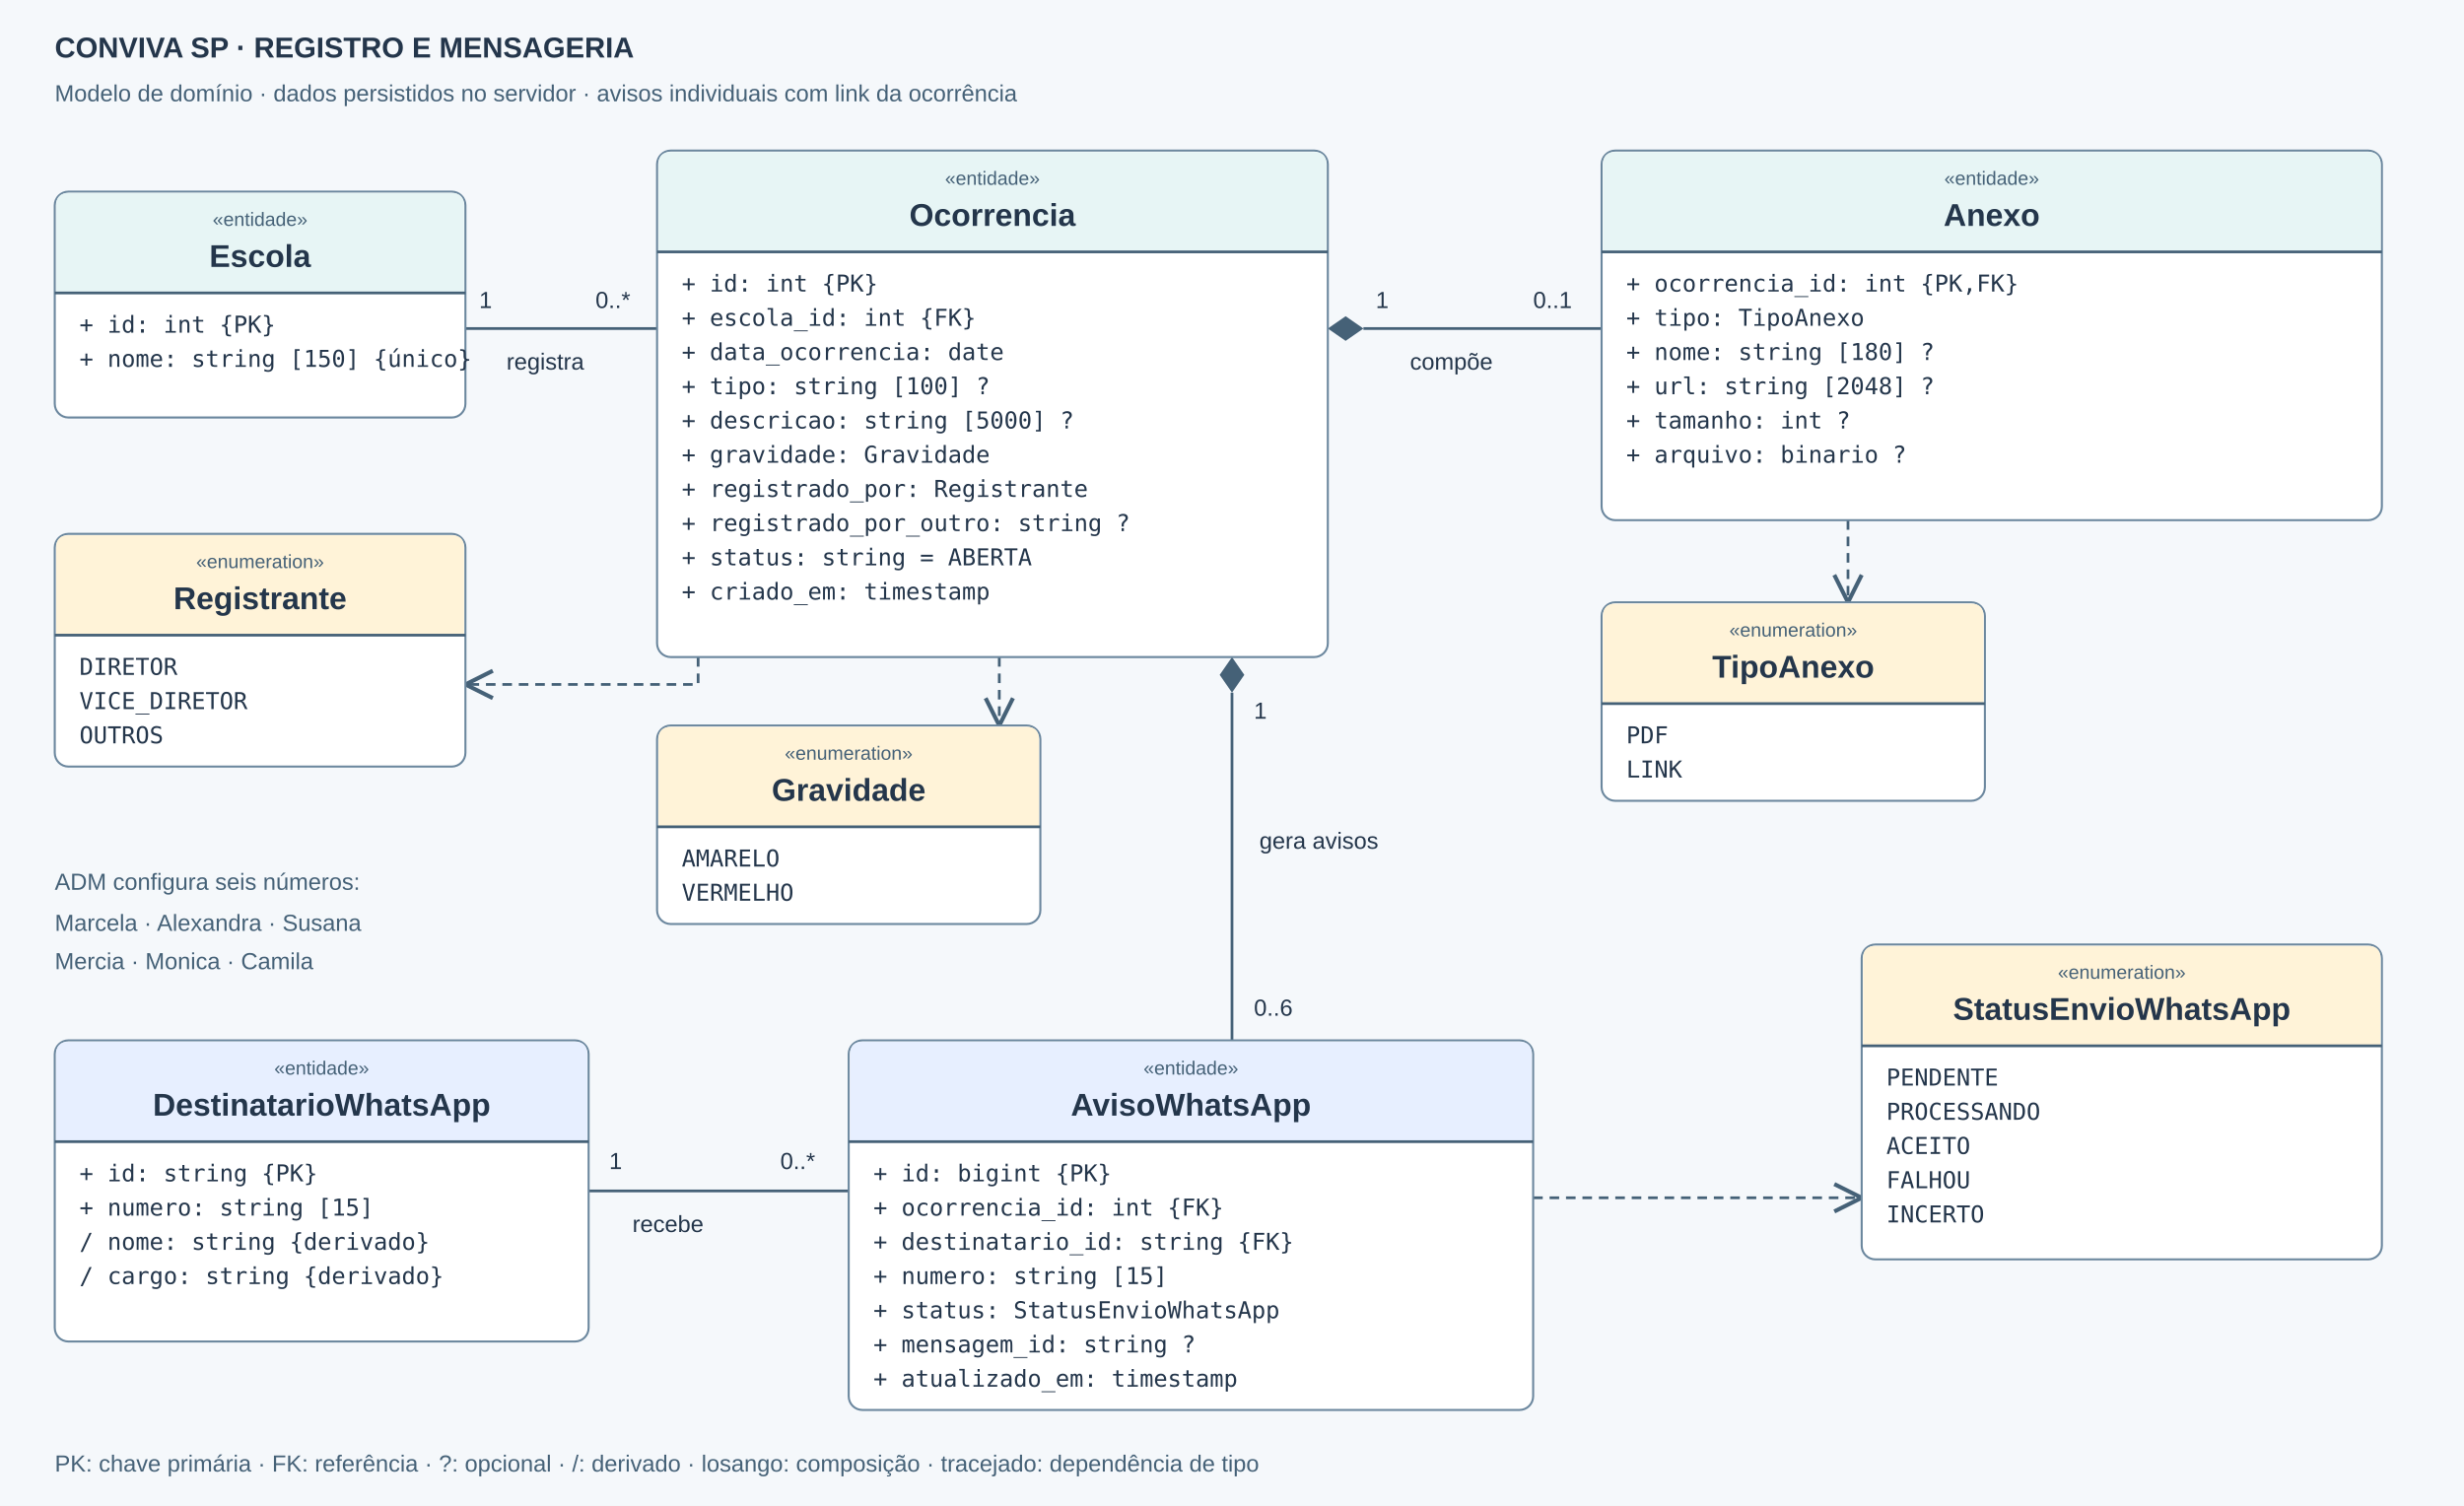
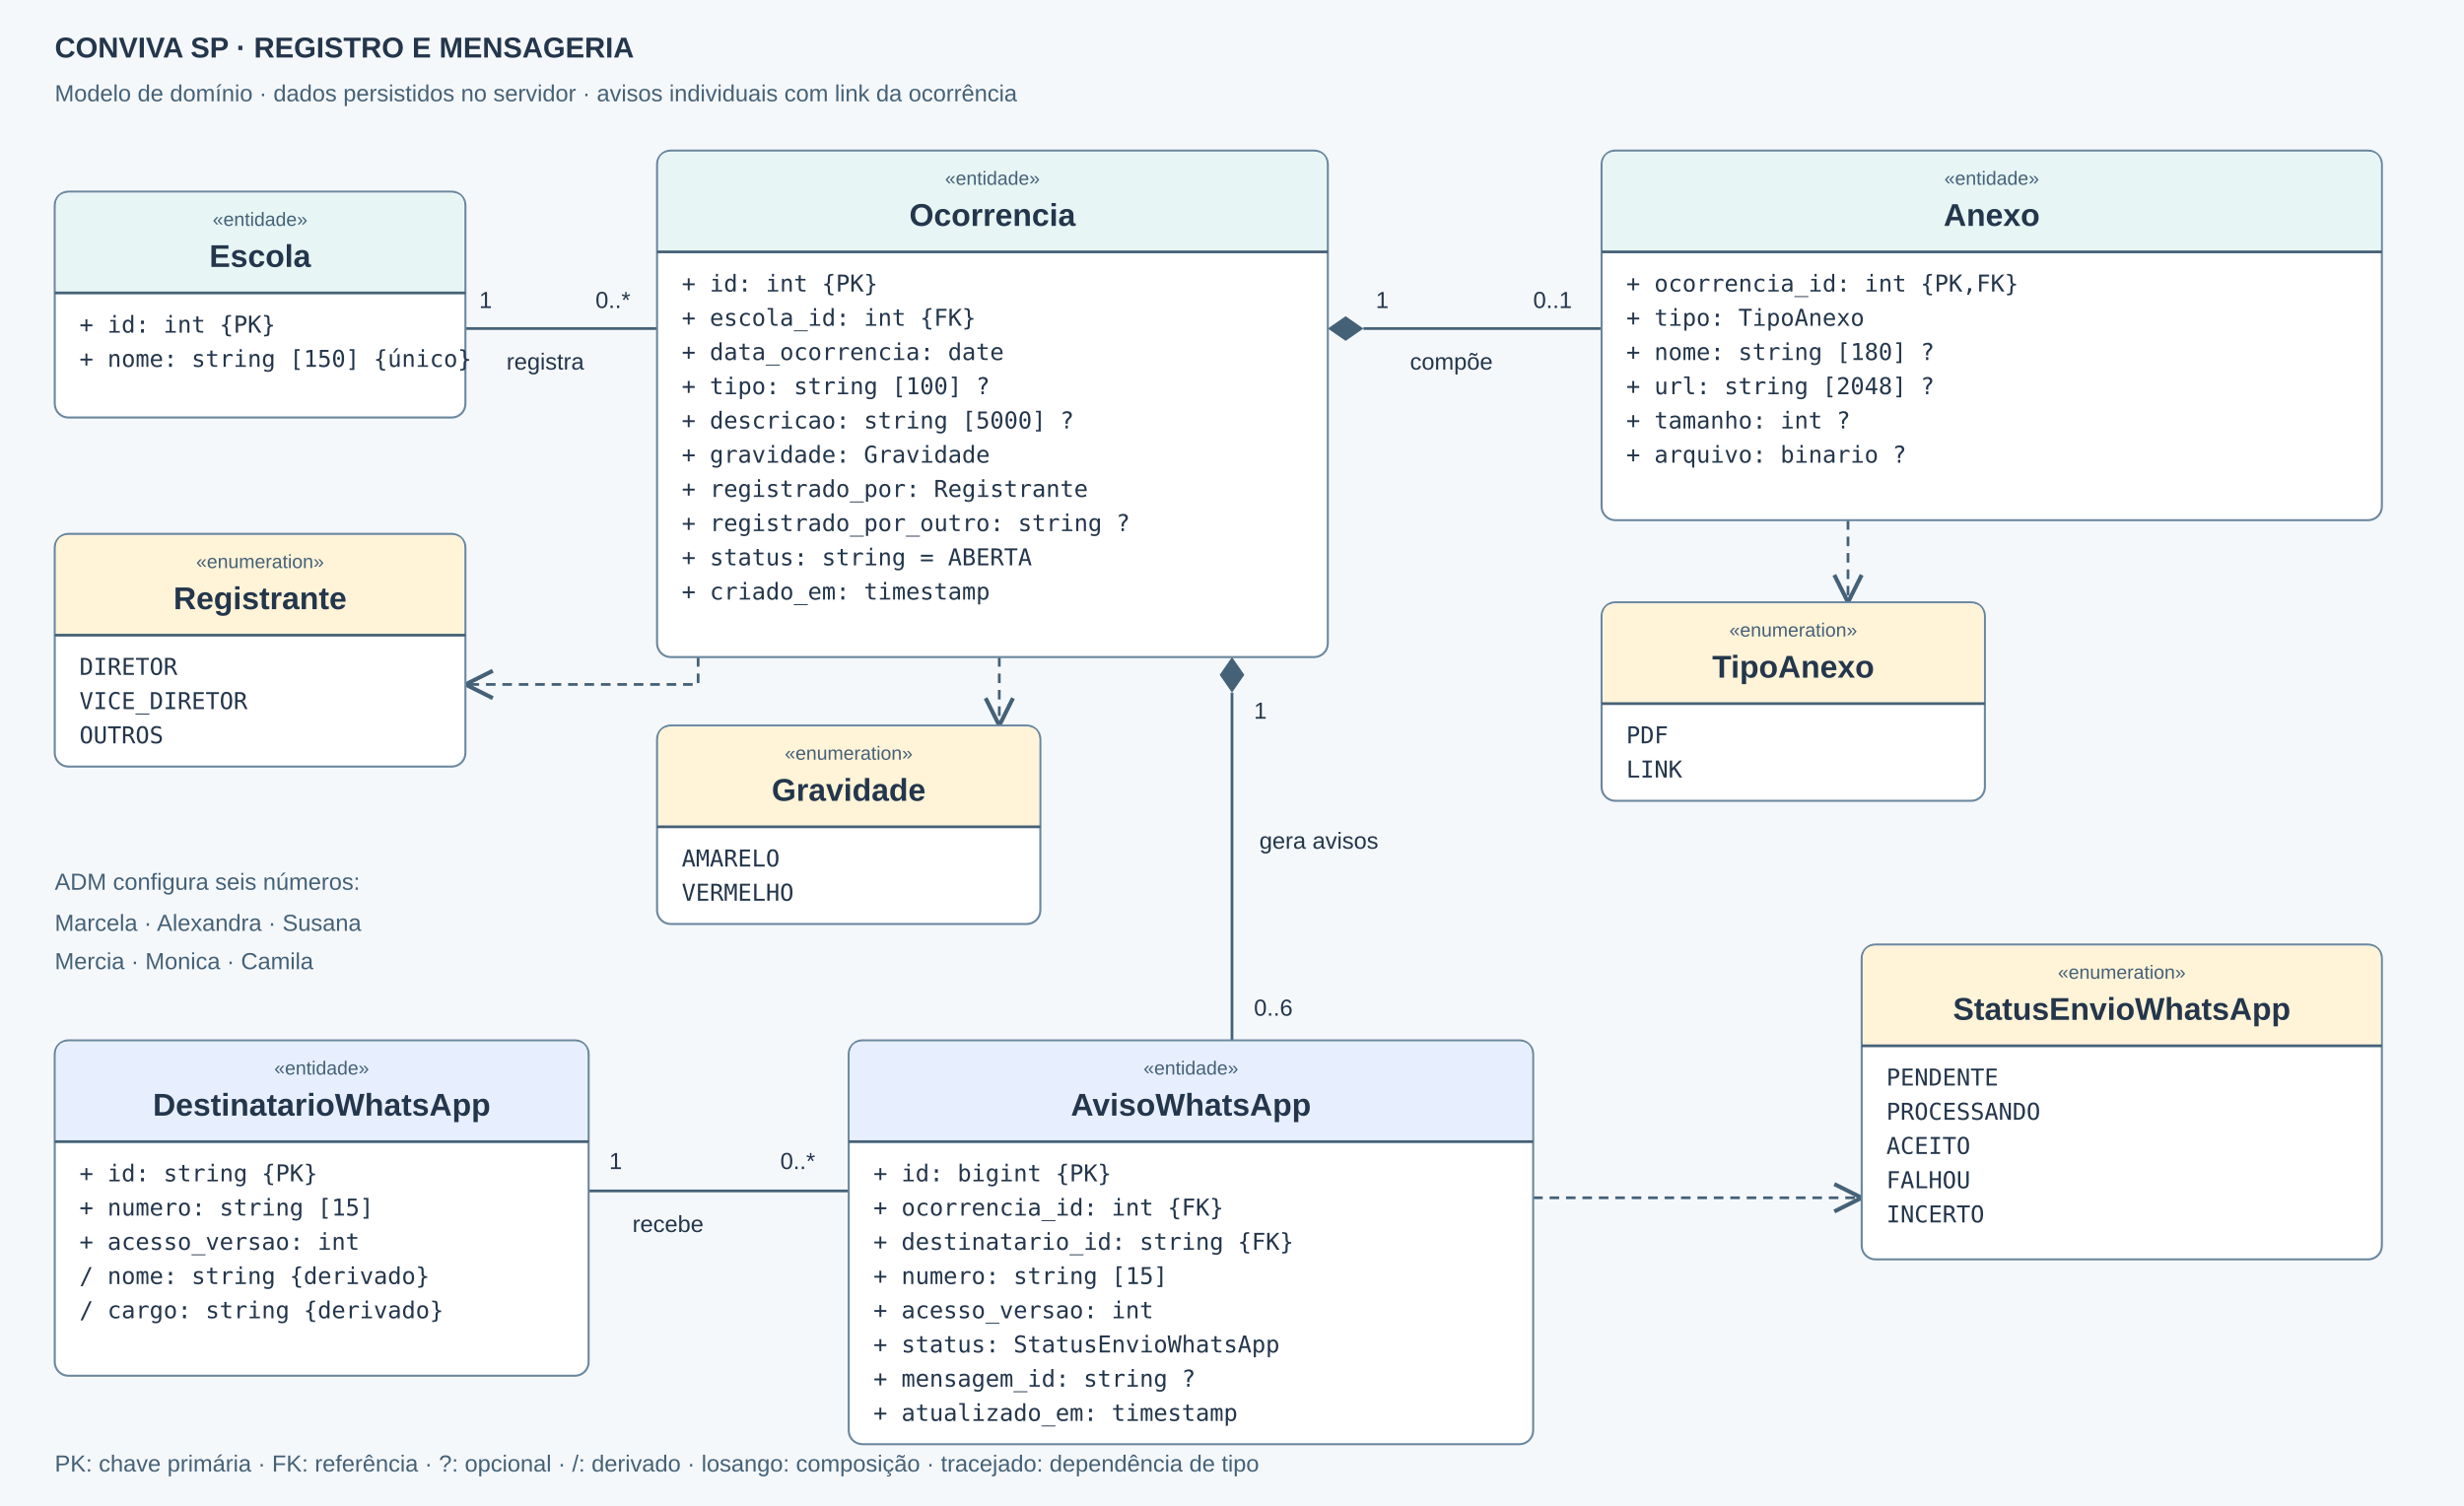
<svg xmlns="http://www.w3.org/2000/svg" viewBox="0 0 1800 1100" role="img" aria-labelledby="uml-titulo uml-descricao">
  <style>text{font-family:Arial,sans-serif;fill:#24364b}.moldura{fill:#fff;stroke:#6b879e;stroke-width:1.5}.titulo{font-size:23px;font-weight:bold;text-anchor:middle}.estereotipo{font-size:14px;text-anchor:middle;fill:#456177}.atributo{font:17px monospace}.relacao{fill:none;stroke:#456177;stroke-width:2}.rotulo{font-size:17px}.nota{font-size:17px;fill:#456177}.classe{cursor:pointer}.classe:hover .moldura{stroke:#12636d;stroke-width:4}</style>
  <defs>
    <marker id="uml-dependencia" markerWidth="12" markerHeight="12" refX="11" refY="6" orient="auto">
      <path d="M1 1 11 6 1 11" fill="none" stroke="#456177" stroke-width="1.5" />
    </marker>
  </defs>
  <rect width="1800" height="1100" fill="#f5f8fb" />
  <text x="40" y="42" font-size="21" font-weight="bold">CONVIVA SP · REGISTRO E MENSAGERIA</text>
  <text x="40" y="74" class="nota">Modelo de domínio · dados persistidos no servidor · avisos individuais com link da ocorrência</text>
  <g class="relacao">
    <path d="M340 240H480" />
    <path d="M996 240H1170" />
    <path d="M900 506V760" />
    <path d="M430 870H620" />
    <path d="M510 480V500H340" stroke-dasharray="7 5" marker-end="url(#uml-dependencia)" />
    <path d="M730 480V530" stroke-dasharray="7 5" marker-end="url(#uml-dependencia)" />
    <path d="M1350 380V440" stroke-dasharray="7 5" marker-end="url(#uml-dependencia)" />
    <path d="M1120 875H1360" stroke-dasharray="7 5" marker-end="url(#uml-dependencia)" />
  </g>
  <path d="m970 240 13-9 13 9-13 9Z" fill="#456177" />
  <path d="m900 480 9 13-9 13-9-13Z" fill="#456177" />
  <g class="rotulo">
    <text x="350" y="225">1</text>
    <text x="435" y="225">0..*</text>
    <text x="370" y="270">registra</text>
    <text x="1005" y="225">1</text>
    <text x="1120" y="225">0..1</text>
    <text x="1030" y="270">compõe</text>
    <text x="916" y="525">1</text>
    <text x="916" y="742">0..6</text>
    <text x="920" y="620">gera avisos</text>
    <text x="445" y="854">1</text>
    <text x="570" y="854">0..*</text>
    <text x="462" y="900">recebe</text>
  </g>
  <g class="classe" data-classe="Escola" transform="translate(40 140)">
    <rect class="moldura" width="300" height="165" rx="10" />
    <path fill="#e7f5f5" d="M10 1h280q9 0 9 9v64H1V10q0-9 9-9" />
    <text class="estereotipo" x="150" y="25">«entidade»</text>
    <text class="titulo" x="150" y="55">Escola</text>
    <path class="relacao" d="M0 74H300" />
    <text class="atributo" x="18" y="103">+ id: int {PK}</text>
    <text class="atributo" x="18" y="128">+ nome: string [150] {único}</text>
  </g>
  <g class="classe" data-classe="Ocorrencia" transform="translate(480 110)">
    <rect class="moldura" width="490" height="370" rx="10" />
    <path fill="#e7f5f5" d="M10 1h470q9 0 9 9v64H1V10q0-9 9-9" />
    <text class="estereotipo" x="245" y="25">«entidade»</text>
    <text class="titulo" x="245" y="55">Ocorrencia</text>
    <path class="relacao" d="M0 74H490" />
    <text class="atributo" x="18" y="103">+ id: int {PK}</text>
    <text class="atributo" x="18" y="128">+ escola_id: int {FK}</text>
    <text class="atributo" x="18" y="153">+ data_ocorrencia: date</text>
    <text class="atributo" x="18" y="178">+ tipo: string [100] ?</text>
    <text class="atributo" x="18" y="203">+ descricao: string [5000] ?</text>
    <text class="atributo" x="18" y="228">+ gravidade: Gravidade</text>
    <text class="atributo" x="18" y="253">+ registrado_por: Registrante</text>
    <text class="atributo" x="18" y="278">+ registrado_por_outro: string ?</text>
    <text class="atributo" x="18" y="303">+ status: string = ABERTA</text>
    <text class="atributo" x="18" y="328">+ criado_em: timestamp</text>
  </g>
  <g class="classe" data-classe="Anexo" transform="translate(1170 110)">
    <rect class="moldura" width="570" height="270" rx="10" />
    <path fill="#e7f5f5" d="M10 1h550q9 0 9 9v64H1V10q0-9 9-9" />
    <text class="estereotipo" x="285" y="25">«entidade»</text>
    <text class="titulo" x="285" y="55">Anexo</text>
    <path class="relacao" d="M0 74H570" />
    <text class="atributo" x="18" y="103">+ ocorrencia_id: int {PK,FK}</text>
    <text class="atributo" x="18" y="128">+ tipo: TipoAnexo</text>
    <text class="atributo" x="18" y="153">+ nome: string [180] ?</text>
    <text class="atributo" x="18" y="178">+ url: string [2048] ?</text>
    <text class="atributo" x="18" y="203">+ tamanho: int ?</text>
    <text class="atributo" x="18" y="228">+ arquivo: binario ?</text>
  </g>
  <g class="classe" data-classe="Registrante" transform="translate(40 390)">
    <rect class="moldura" width="300" height="170" rx="10" />
    <path fill="#fff3d8" d="M10 1h280q9 0 9 9v64H1V10q0-9 9-9" />
    <text class="estereotipo" x="150" y="25">«enumeration»</text>
    <text class="titulo" x="150" y="55">Registrante</text>
    <path class="relacao" d="M0 74H300" />
    <text class="atributo" x="18" y="103">DIRETOR</text>
    <text class="atributo" x="18" y="128">VICE_DIRETOR</text>
    <text class="atributo" x="18" y="153">OUTROS</text>
  </g>
  <g class="classe" data-classe="Gravidade" transform="translate(480 530)">
    <rect class="moldura" width="280" height="145" rx="10" />
    <path fill="#fff3d8" d="M10 1h260q9 0 9 9v64H1V10q0-9 9-9" />
    <text class="estereotipo" x="140" y="25">«enumeration»</text>
    <text class="titulo" x="140" y="55">Gravidade</text>
    <path class="relacao" d="M0 74H280" />
    <text class="atributo" x="18" y="103">AMARELO</text>
    <text class="atributo" x="18" y="128">VERMELHO</text>
  </g>
  <g class="classe" data-classe="TipoAnexo" transform="translate(1170 440)">
    <rect class="moldura" width="280" height="145" rx="10" />
    <path fill="#fff3d8" d="M10 1h260q9 0 9 9v64H1V10q0-9 9-9" />
    <text class="estereotipo" x="140" y="25">«enumeration»</text>
    <text class="titulo" x="140" y="55">TipoAnexo</text>
    <path class="relacao" d="M0 74H280" />
    <text class="atributo" x="18" y="103">PDF</text>
    <text class="atributo" x="18" y="128">LINK</text>
  </g>
  <g class="classe" data-classe="DestinatarioWhatsApp" transform="translate(40 760)">
-     <rect class="moldura" width="390" height="220" rx="10" />
+     <rect class="moldura" width="390" height="245" rx="10" />
    <path fill="#e7efff" d="M10 1h370q9 0 9 9v64H1V10q0-9 9-9" />
    <text class="estereotipo" x="195" y="25">«entidade»</text>
    <text class="titulo" x="195" y="55">DestinatarioWhatsApp</text>
    <path class="relacao" d="M0 74H390" />
    <text class="atributo" x="18" y="103">+ id: string {PK}</text>
    <text class="atributo" x="18" y="128">+ numero: string [15]</text>
-     <text class="atributo" x="18" y="153">/ nome: string {derivado}</text>
-     <text class="atributo" x="18" y="178">/ cargo: string {derivado}</text>
+     <text class="atributo" x="18" y="153">+ acesso_versao: int</text>
+     <text class="atributo" x="18" y="178">/ nome: string {derivado}</text>
+     <text class="atributo" x="18" y="203">/ cargo: string {derivado}</text>
  </g>
  <g class="classe" data-classe="AvisoWhatsApp" transform="translate(620 760)">
-     <rect class="moldura" width="500" height="270" rx="10" />
+     <rect class="moldura" width="500" height="295" rx="10" />
    <path fill="#e7efff" d="M10 1h480q9 0 9 9v64H1V10q0-9 9-9" />
    <text class="estereotipo" x="250" y="25">«entidade»</text>
    <text class="titulo" x="250" y="55">AvisoWhatsApp</text>
    <path class="relacao" d="M0 74H500" />
    <text class="atributo" x="18" y="103">+ id: bigint {PK}</text>
    <text class="atributo" x="18" y="128">+ ocorrencia_id: int {FK}</text>
    <text class="atributo" x="18" y="153">+ destinatario_id: string {FK}</text>
    <text class="atributo" x="18" y="178">+ numero: string [15]</text>
-     <text class="atributo" x="18" y="203">+ status: StatusEnvioWhatsApp</text>
-     <text class="atributo" x="18" y="228">+ mensagem_id: string ?</text>
-     <text class="atributo" x="18" y="253">+ atualizado_em: timestamp</text>
+     <text class="atributo" x="18" y="203">+ acesso_versao: int</text>
+     <text class="atributo" x="18" y="228">+ status: StatusEnvioWhatsApp</text>
+     <text class="atributo" x="18" y="253">+ mensagem_id: string ?</text>
+     <text class="atributo" x="18" y="278">+ atualizado_em: timestamp</text>
  </g>
  <g class="classe" data-classe="StatusEnvioWhatsApp" transform="translate(1360 690)">
    <rect class="moldura" width="380" height="230" rx="10" />
    <path fill="#fff3d8" d="M10 1h360q9 0 9 9v64H1V10q0-9 9-9" />
    <text class="estereotipo" x="190" y="25">«enumeration»</text>
    <text class="titulo" x="190" y="55">StatusEnvioWhatsApp</text>
    <path class="relacao" d="M0 74H380" />
    <text class="atributo" x="18" y="103">PENDENTE</text>
    <text class="atributo" x="18" y="128">PROCESSANDO</text>
    <text class="atributo" x="18" y="153">ACEITO</text>
    <text class="atributo" x="18" y="178">FALHOU</text>
    <text class="atributo" x="18" y="203">INCERTO</text>
  </g>
  <text x="40" y="650" class="nota">ADM configura seis números:</text>
  <text x="40" y="680" class="nota">Marcela · Alexandra · Susana</text>
  <text x="40" y="708" class="nota">Mercia · Monica · Camila</text>
  <text x="40" y="1075" class="nota">PK: chave primária · FK: referência · ?: opcional · /: derivado · losango: composição · tracejado: dependência de tipo</text>
</svg>
